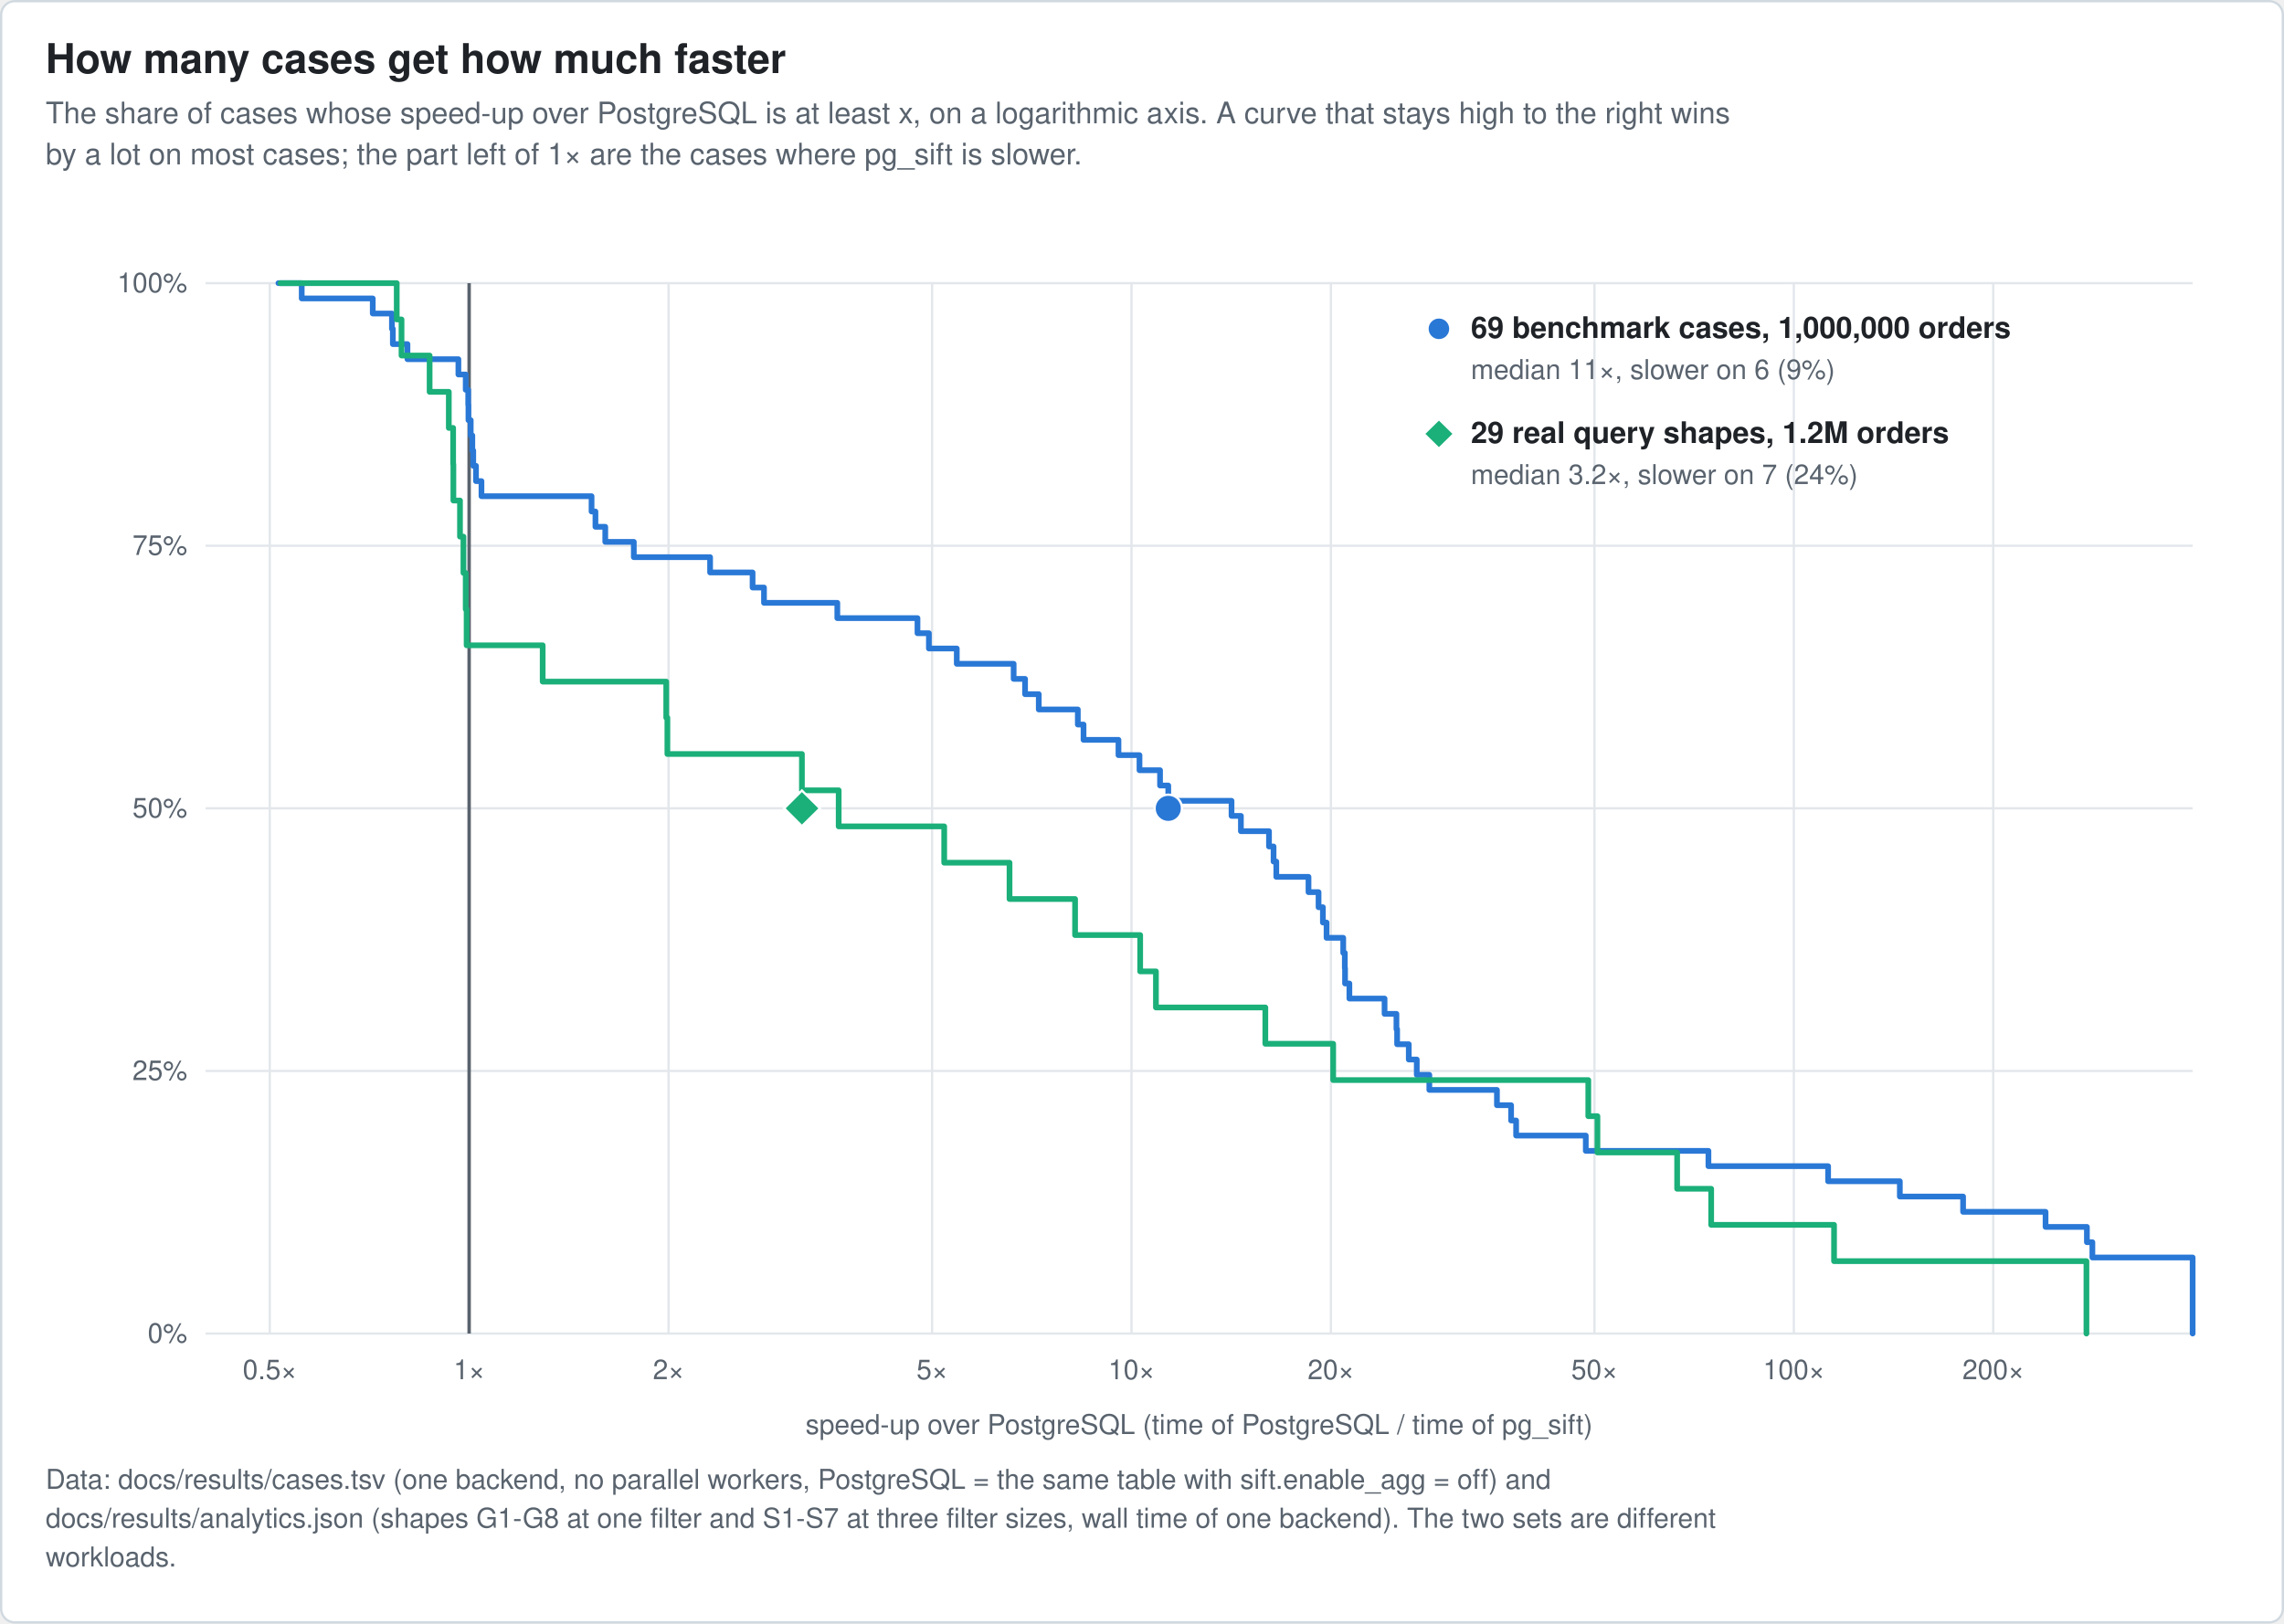
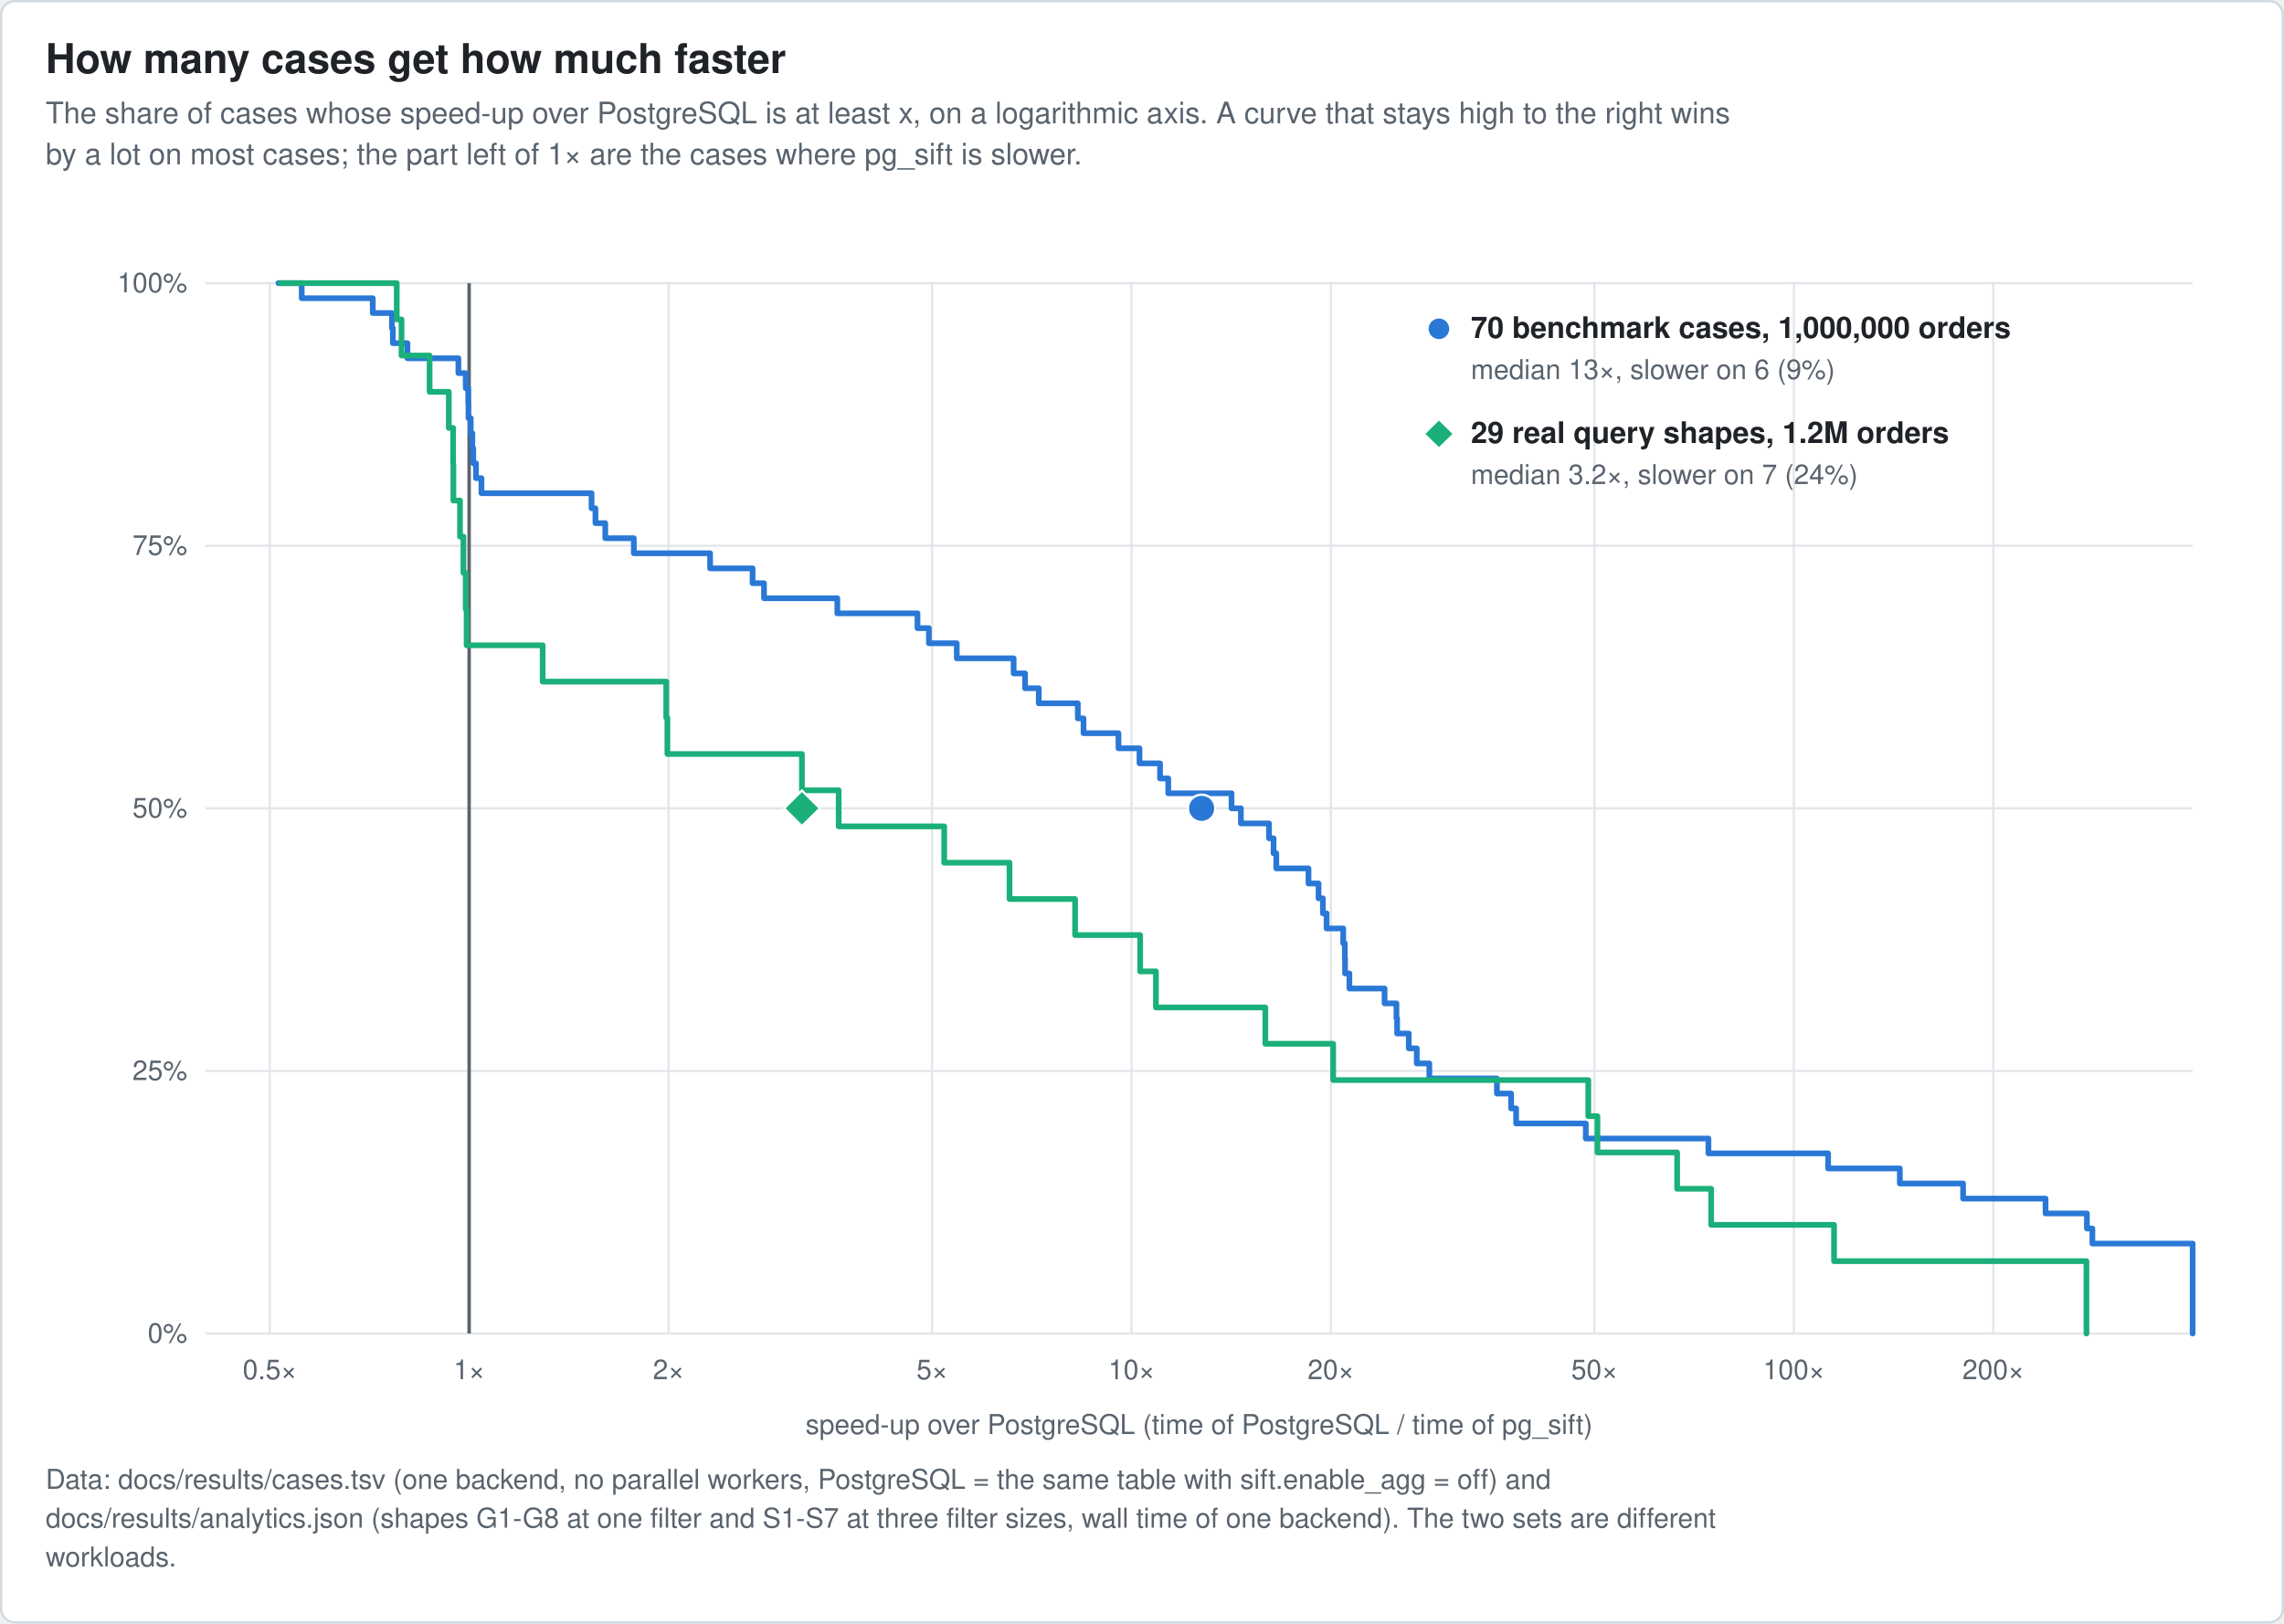
<svg xmlns="http://www.w3.org/2000/svg" width="1000" height="711" viewBox="0 0 1000 711" role="img" aria-labelledby="t d" font-family="Helvetica, Arial, sans-serif">
  <rect x="0.5" y="0.5" width="999" height="710" rx="6" fill="#ffffff" stroke="#d1d9e0" />
  <text x="20" y="32" font-size="18" text-anchor="start" fill="#1f2328" font-weight="bold">How many cases get how much faster</text>
  <text x="20" y="54" font-size="13" text-anchor="start" fill="#59636e">The share of cases whose speed-up over PostgreSQL is at least x, on a logarithmic axis. A curve that stays high to the right wins</text>
  <text x="20" y="72" font-size="13" text-anchor="start" fill="#59636e">by a lot on most cases; the part left of 1× are the cases where pg_sift is slower.</text>
  <line x1="90" y1="584" x2="960" y2="584" stroke="#e3e7eb" stroke-width="1" />
  <text x="82" y="588" font-size="12" text-anchor="end" fill="#59636e">0%</text>
  <line x1="90" y1="469" x2="960" y2="469" stroke="#e3e7eb" stroke-width="1" />
  <text x="82" y="473" font-size="12" text-anchor="end" fill="#59636e">25%</text>
  <line x1="90" y1="354" x2="960" y2="354" stroke="#e3e7eb" stroke-width="1" />
  <text x="82" y="358" font-size="12" text-anchor="end" fill="#59636e">50%</text>
  <line x1="90" y1="239" x2="960" y2="239" stroke="#e3e7eb" stroke-width="1" />
  <text x="82" y="243" font-size="12" text-anchor="end" fill="#59636e">75%</text>
  <line x1="90" y1="124" x2="960" y2="124" stroke="#e3e7eb" stroke-width="1" />
  <text x="82" y="128" font-size="12" text-anchor="end" fill="#59636e">100%</text>
  <line x1="118.1" y1="124" x2="118.1" y2="584" stroke="#e3e7eb" stroke-width="1" />
  <text x="118.1" y="604" font-size="12" text-anchor="middle" fill="#59636e">0.5×</text>
  <line x1="205.4" y1="124" x2="205.4" y2="584" stroke="#59636e" stroke-width="1.5" />
  <text x="205.4" y="604" font-size="12" text-anchor="middle" fill="#59636e">1×</text>
  <line x1="292.7" y1="124" x2="292.7" y2="584" stroke="#e3e7eb" stroke-width="1" />
  <text x="292.7" y="604" font-size="12" text-anchor="middle" fill="#59636e">2×</text>
  <line x1="408.1" y1="124" x2="408.1" y2="584" stroke="#e3e7eb" stroke-width="1" />
  <text x="408.1" y="604" font-size="12" text-anchor="middle" fill="#59636e">5×</text>
  <line x1="495.4" y1="124" x2="495.4" y2="584" stroke="#e3e7eb" stroke-width="1" />
  <text x="495.4" y="604" font-size="12" text-anchor="middle" fill="#59636e">10×</text>
  <line x1="582.7" y1="124" x2="582.7" y2="584" stroke="#e3e7eb" stroke-width="1" />
  <text x="582.7" y="604" font-size="12" text-anchor="middle" fill="#59636e">20×</text>
  <line x1="698.1" y1="124" x2="698.1" y2="584" stroke="#e3e7eb" stroke-width="1" />
  <text x="698.1" y="604" font-size="12" text-anchor="middle" fill="#59636e">50×</text>
  <line x1="785.4" y1="124" x2="785.4" y2="584" stroke="#e3e7eb" stroke-width="1" />
  <text x="785.4" y="604" font-size="12" text-anchor="middle" fill="#59636e">100×</text>
  <line x1="872.7" y1="124" x2="872.7" y2="584" stroke="#e3e7eb" stroke-width="1" />
  <text x="872.7" y="604" font-size="12" text-anchor="middle" fill="#59636e">200×</text>
  <text x="525" y="628" font-size="12" text-anchor="middle" fill="#59636e">speed-up over PostgreSQL (time of PostgreSQL / time of pg_sift)</text>
-   <polyline fill="none" stroke="#2a78d6" stroke-width="2.5" stroke-linejoin="round" stroke-linecap="round" points="121.9,124 121.9,124 121.9,124 132.1,124 132.1,130.7 163.2,130.7 163.2,137.3 171.6,137.3 171.6,144 172,144 172,150.7 178.4,150.7 178.4,157.3 200.7,157.3 200.7,164 203.9,164 203.9,170.7 205,170.7 205,177.3 205.1,177.3 205.1,184 206.1,184 206.1,190.7 206.8,190.7 206.8,197.3 207.2,197.3 207.2,204 208.4,204 208.4,210.7 210.8,210.7 210.8,217.3 259,217.3 259,224 260.7,224 260.7,230.7 265,230.7 265,237.3 277.5,237.3 277.5,244 310.9,244 310.9,250.7 329.5,250.7 329.5,257.3 334.5,257.3 334.5,264 366.6,264 366.6,270.7 401.7,270.7 401.7,277.3 406.7,277.3 406.7,284 418.9,284 418.9,290.7 443.8,290.7 443.8,297.3 448.8,297.3 448.8,304 454.8,304 454.8,310.7 471.9,310.7 471.9,317.3 474.4,317.3 474.4,324 489.7,324 489.7,330.7 498.9,330.7 498.9,337.3 507.9,337.3 507.9,344 511.5,344 511.5,350.7 539.2,350.7 539.2,357.3 543.3,357.3 543.3,364 555.6,364 555.6,370.7 557.6,370.7 557.6,377.3 558.8,377.3 558.8,384 572.9,384 572.9,390.7 577.3,390.7 577.3,397.3 579.2,397.3 579.2,404 580.8,404 580.8,410.7 588.1,410.7 588.1,417.3 588.8,417.3 588.8,424 588.9,424 588.9,430.7 590.8,430.7 590.8,437.3 606.2,437.3 606.2,444 611.4,444 611.4,450.7 611.7,450.7 611.7,457.3 616.8,457.3 616.8,464 620.3,464 620.3,470.7 625.8,470.7 625.8,477.3 655.4,477.3 655.4,484 661.6,484 661.6,490.7 663.8,490.7 663.8,497.3 694.3,497.3 694.3,504 748,504 748,510.7 800.4,510.7 800.4,517.3 831.8,517.3 831.8,524 859.5,524 859.5,530.7 895.6,530.7 895.6,537.3 913.7,537.3 913.7,544 916.1,544 916.1,550.7 960,550.7 960,557.3 960,557.3 960,564 960,564 960,570.7 960,570.7 960,577.3 960,584" />
-   <circle cx="511.5" cy="354" r="5.5" fill="#2a78d6" stroke="#ffffff" stroke-width="2" paint-order="stroke" />
+   <polyline fill="none" stroke="#2a78d6" stroke-width="2.5" stroke-linejoin="round" stroke-linecap="round" points="121.9,124 121.9,124 121.9,124 132.1,124 132.1,130.6 163.2,130.6 163.2,137.1 171.6,137.1 171.6,143.7 172,143.7 172,150.3 178.4,150.3 178.4,156.9 200.7,156.9 200.7,163.4 203.9,163.4 203.9,170 205,170 205,176.6 205.1,176.6 205.1,183.1 206.1,183.1 206.1,189.7 206.8,189.7 206.8,196.3 207.2,196.3 207.2,202.9 208.4,202.9 208.4,209.4 210.8,209.4 210.8,216 259,216 259,222.6 260.7,222.6 260.7,229.1 265,229.1 265,235.7 277.5,235.7 277.5,242.3 310.9,242.3 310.9,248.9 329.5,248.9 329.5,255.4 334.5,255.4 334.5,262 366.6,262 366.6,268.6 401.7,268.6 401.7,275.1 406.7,275.1 406.7,281.7 418.9,281.7 418.9,288.3 443.8,288.3 443.8,294.9 448.8,294.9 448.8,301.4 454.8,301.4 454.8,308 471.9,308 471.9,314.6 474.4,314.6 474.4,321.1 489.7,321.1 489.7,327.7 498.9,327.7 498.9,334.3 507.9,334.3 507.9,340.9 511.5,340.9 511.5,347.4 539.2,347.4 539.2,354 543.3,354 543.3,360.6 555.6,360.6 555.6,367.1 557.6,367.1 557.6,373.7 558.8,373.7 558.8,380.3 572.9,380.3 572.9,386.9 577.3,386.9 577.3,393.4 579.2,393.4 579.2,400 580.8,400 580.8,406.6 588.1,406.6 588.1,413.1 588.8,413.1 588.8,419.7 588.9,419.7 588.9,426.3 590.8,426.3 590.8,432.9 606.2,432.9 606.2,439.4 611.4,439.4 611.4,446 611.7,446 611.7,452.6 616.8,452.6 616.8,459.1 620.3,459.1 620.3,465.7 625.8,465.7 625.8,472.3 655.4,472.3 655.4,478.9 661.6,478.9 661.6,485.4 663.8,485.4 663.8,492 694.3,492 694.3,498.6 748,498.6 748,505.1 800.4,505.1 800.4,511.7 831.8,511.7 831.8,518.3 859.5,518.3 859.5,524.9 895.6,524.9 895.6,531.4 913.7,531.4 913.7,538 916.1,538 916.1,544.6 960,544.6 960,551.1 960,551.1 960,557.7 960,557.7 960,564.3 960,564.3 960,570.9 960,570.9 960,577.4 960,584" />
+   <circle cx="526.1" cy="354" r="5.5" fill="#2a78d6" stroke="#ffffff" stroke-width="2" paint-order="stroke" />
  <circle cx="630" cy="144" r="4.5" fill="#2a78d6" stroke="#ffffff" stroke-width="2" paint-order="stroke" />
-   <text x="644" y="148" font-size="13" text-anchor="start" fill="#1f2328" font-weight="bold">69 benchmark cases, 1,000,000 orders</text>
-   <text x="644" y="166" font-size="12" text-anchor="start" fill="#59636e">median 11×, slower on 6 (9%)</text>
+   <text x="644" y="148" font-size="13" text-anchor="start" fill="#1f2328" font-weight="bold">70 benchmark cases, 1,000,000 orders</text>
+   <text x="644" y="166" font-size="12" text-anchor="start" fill="#59636e">median 13×, slower on 6 (9%)</text>
  <polyline fill="none" stroke="#1baf7a" stroke-width="2.5" stroke-linejoin="round" stroke-linecap="round" points="122.8,124 122.8,124 122.8,124 173.7,124 173.7,139.9 175.8,139.9 175.8,155.7 188.1,155.7 188.1,171.6 196.5,171.6 196.5,187.4 198.4,187.4 198.4,203.3 198.5,203.3 198.5,219.2 201.4,219.2 201.4,235 202.9,235 202.9,250.9 203.9,250.9 203.9,266.8 204.3,266.8 204.3,282.6 237.6,282.6 237.6,298.5 291.7,298.5 291.7,314.3 292.2,314.3 292.2,330.2 351.1,330.2 351.1,346.1 367.2,346.1 367.2,361.9 413.4,361.9 413.4,377.8 442,377.8 442,393.7 470.7,393.7 470.7,409.5 499.2,409.5 499.2,425.4 506.1,425.4 506.1,441.2 554,441.2 554,457.1 583.7,457.1 583.7,473 695.4,473 695.4,488.8 699.4,488.8 699.4,504.7 734.3,504.7 734.3,520.6 749.2,520.6 749.2,536.4 803,536.4 803,552.3 913.5,552.3 913.5,568.1 913.5,584" />
  <polygon points="351.1,346.9 358.3,354 351.1,361.1 344,354" fill="#1baf7a" stroke="#ffffff" stroke-width="2" paint-order="stroke" />
  <polygon points="630,184.2 635.9,190 630,195.8 624.1,190" fill="#1baf7a" stroke="#ffffff" stroke-width="2" paint-order="stroke" />
  <text x="644" y="194" font-size="13" text-anchor="start" fill="#1f2328" font-weight="bold">29 real query shapes, 1.2M orders</text>
  <text x="644" y="212" font-size="12" text-anchor="start" fill="#59636e">median 3.2×, slower on 7 (24%)</text>
  <text x="20" y="652" font-size="12" text-anchor="start" fill="#59636e">Data: docs/results/cases.tsv (one backend, no parallel workers, PostgreSQL = the same table with sift.enable_agg = off) and</text>
  <text x="20" y="669" font-size="12" text-anchor="start" fill="#59636e">docs/results/analytics.json (shapes G1-G8 at one filter and S1-S7 at three filter sizes, wall time of one backend). The two sets are different</text>
  <text x="20" y="686" font-size="12" text-anchor="start" fill="#59636e">workloads.</text>
</svg>
